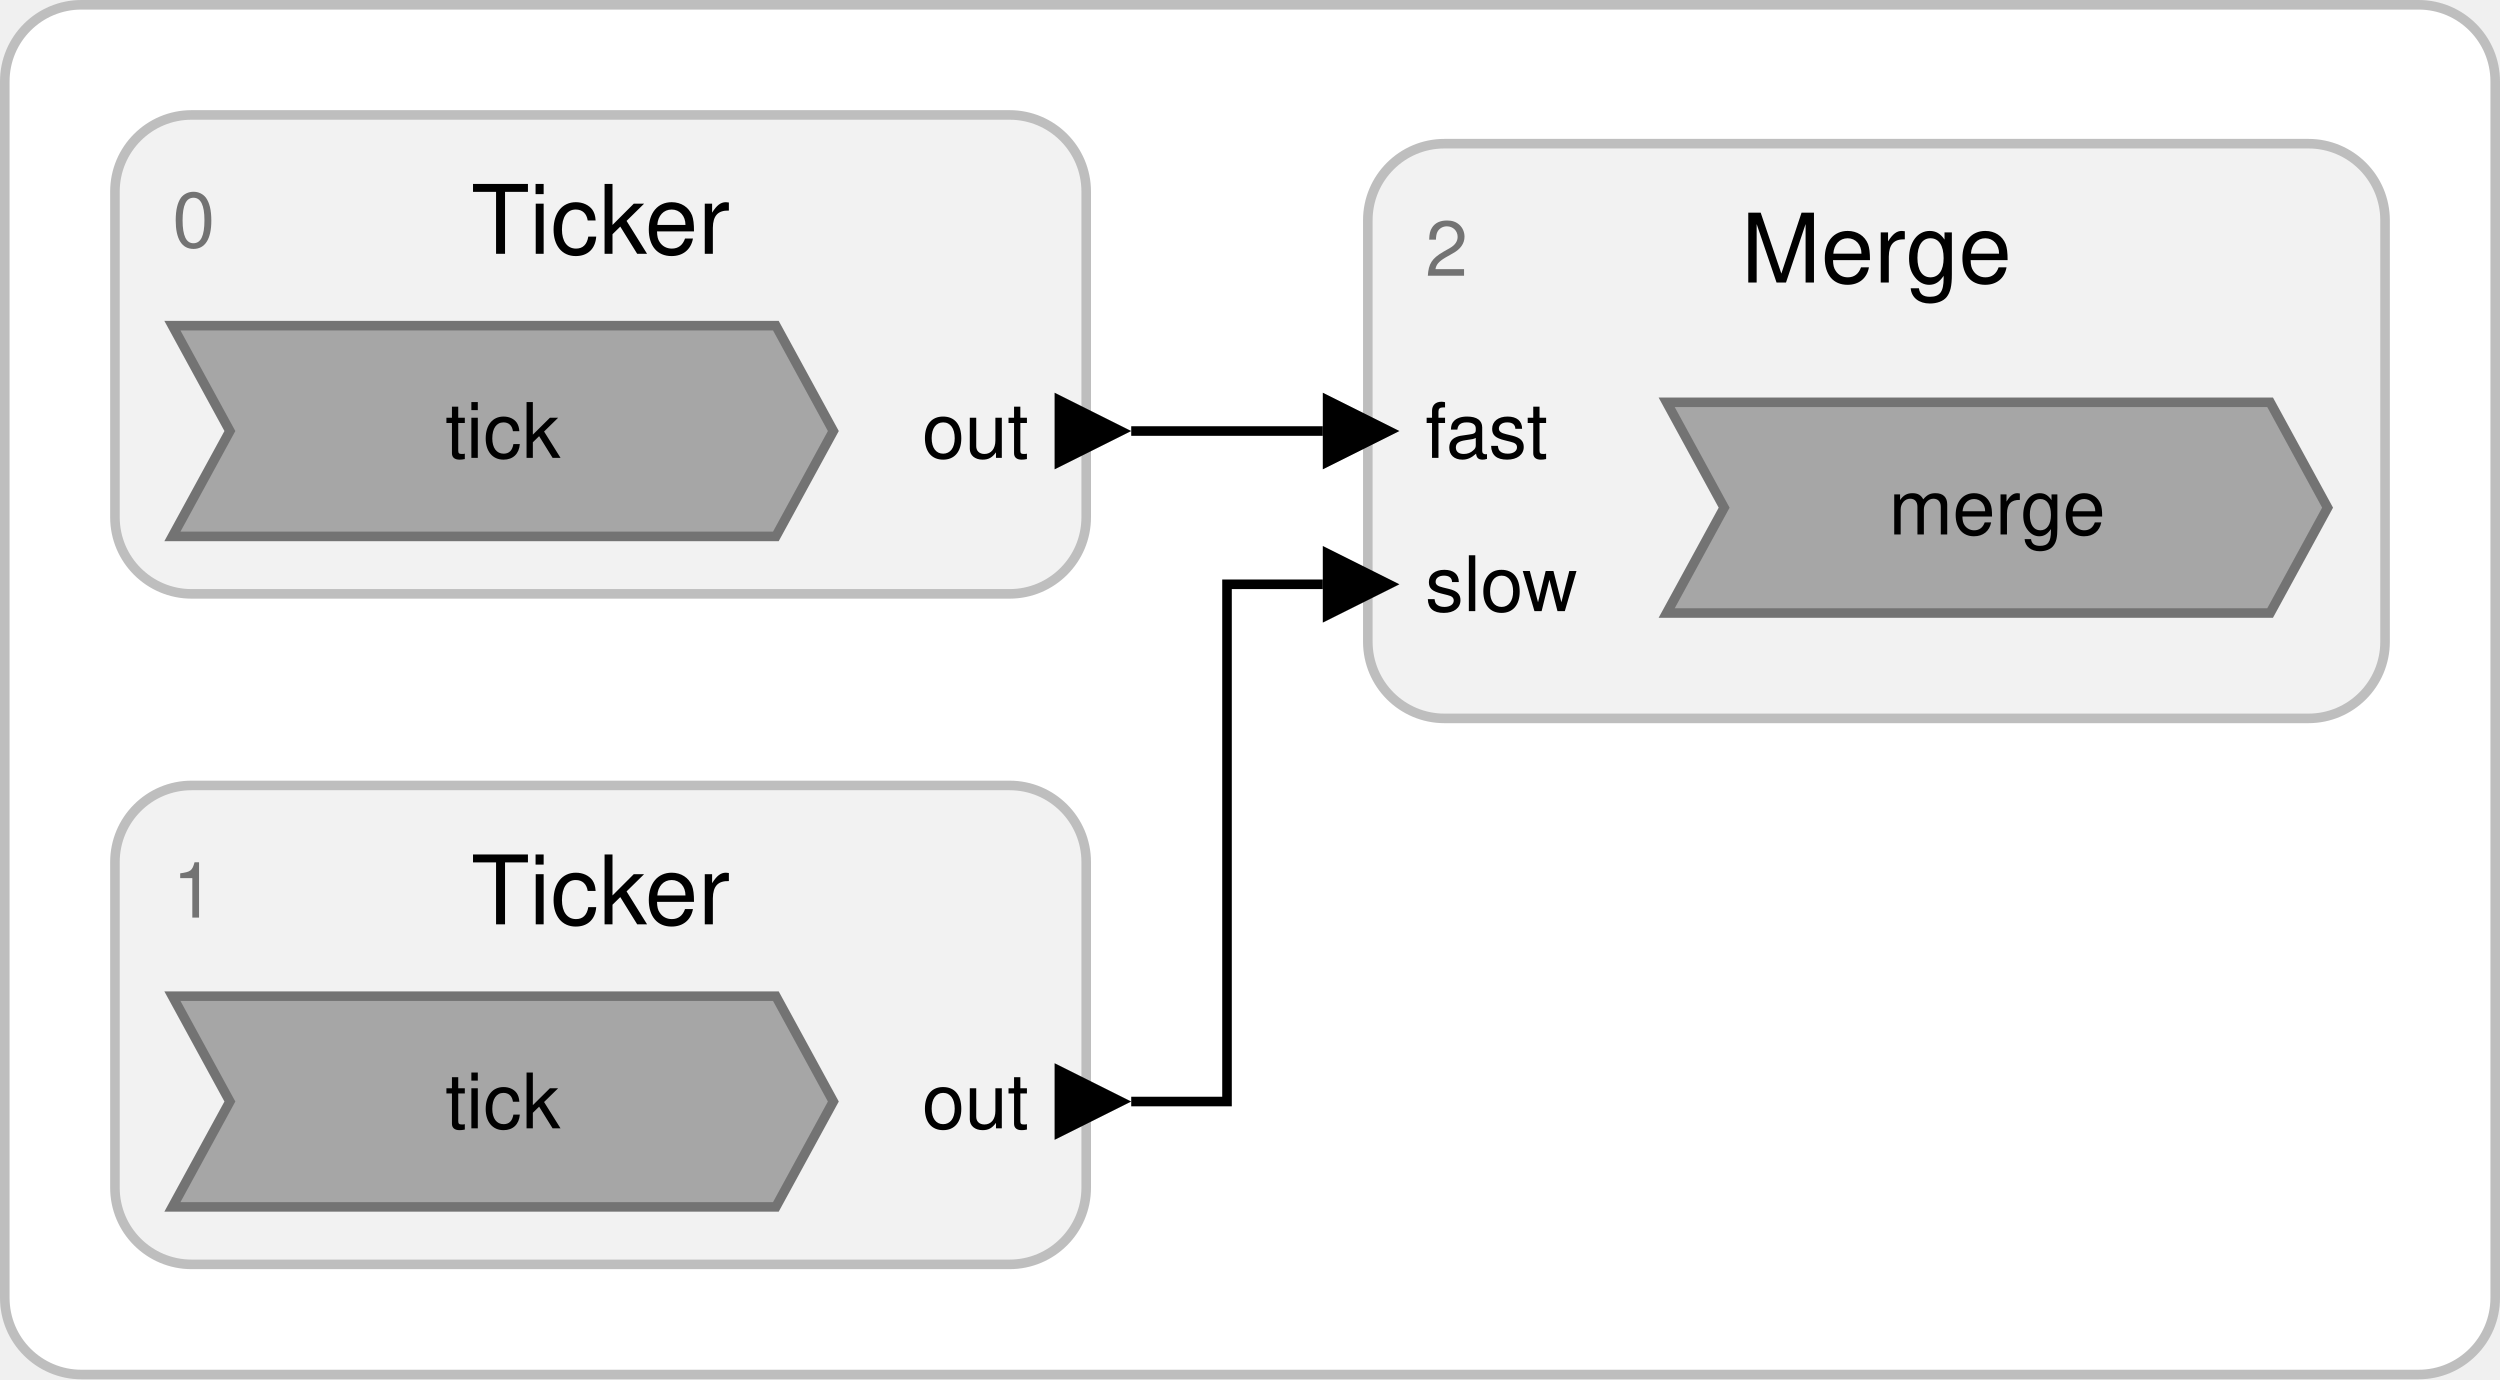
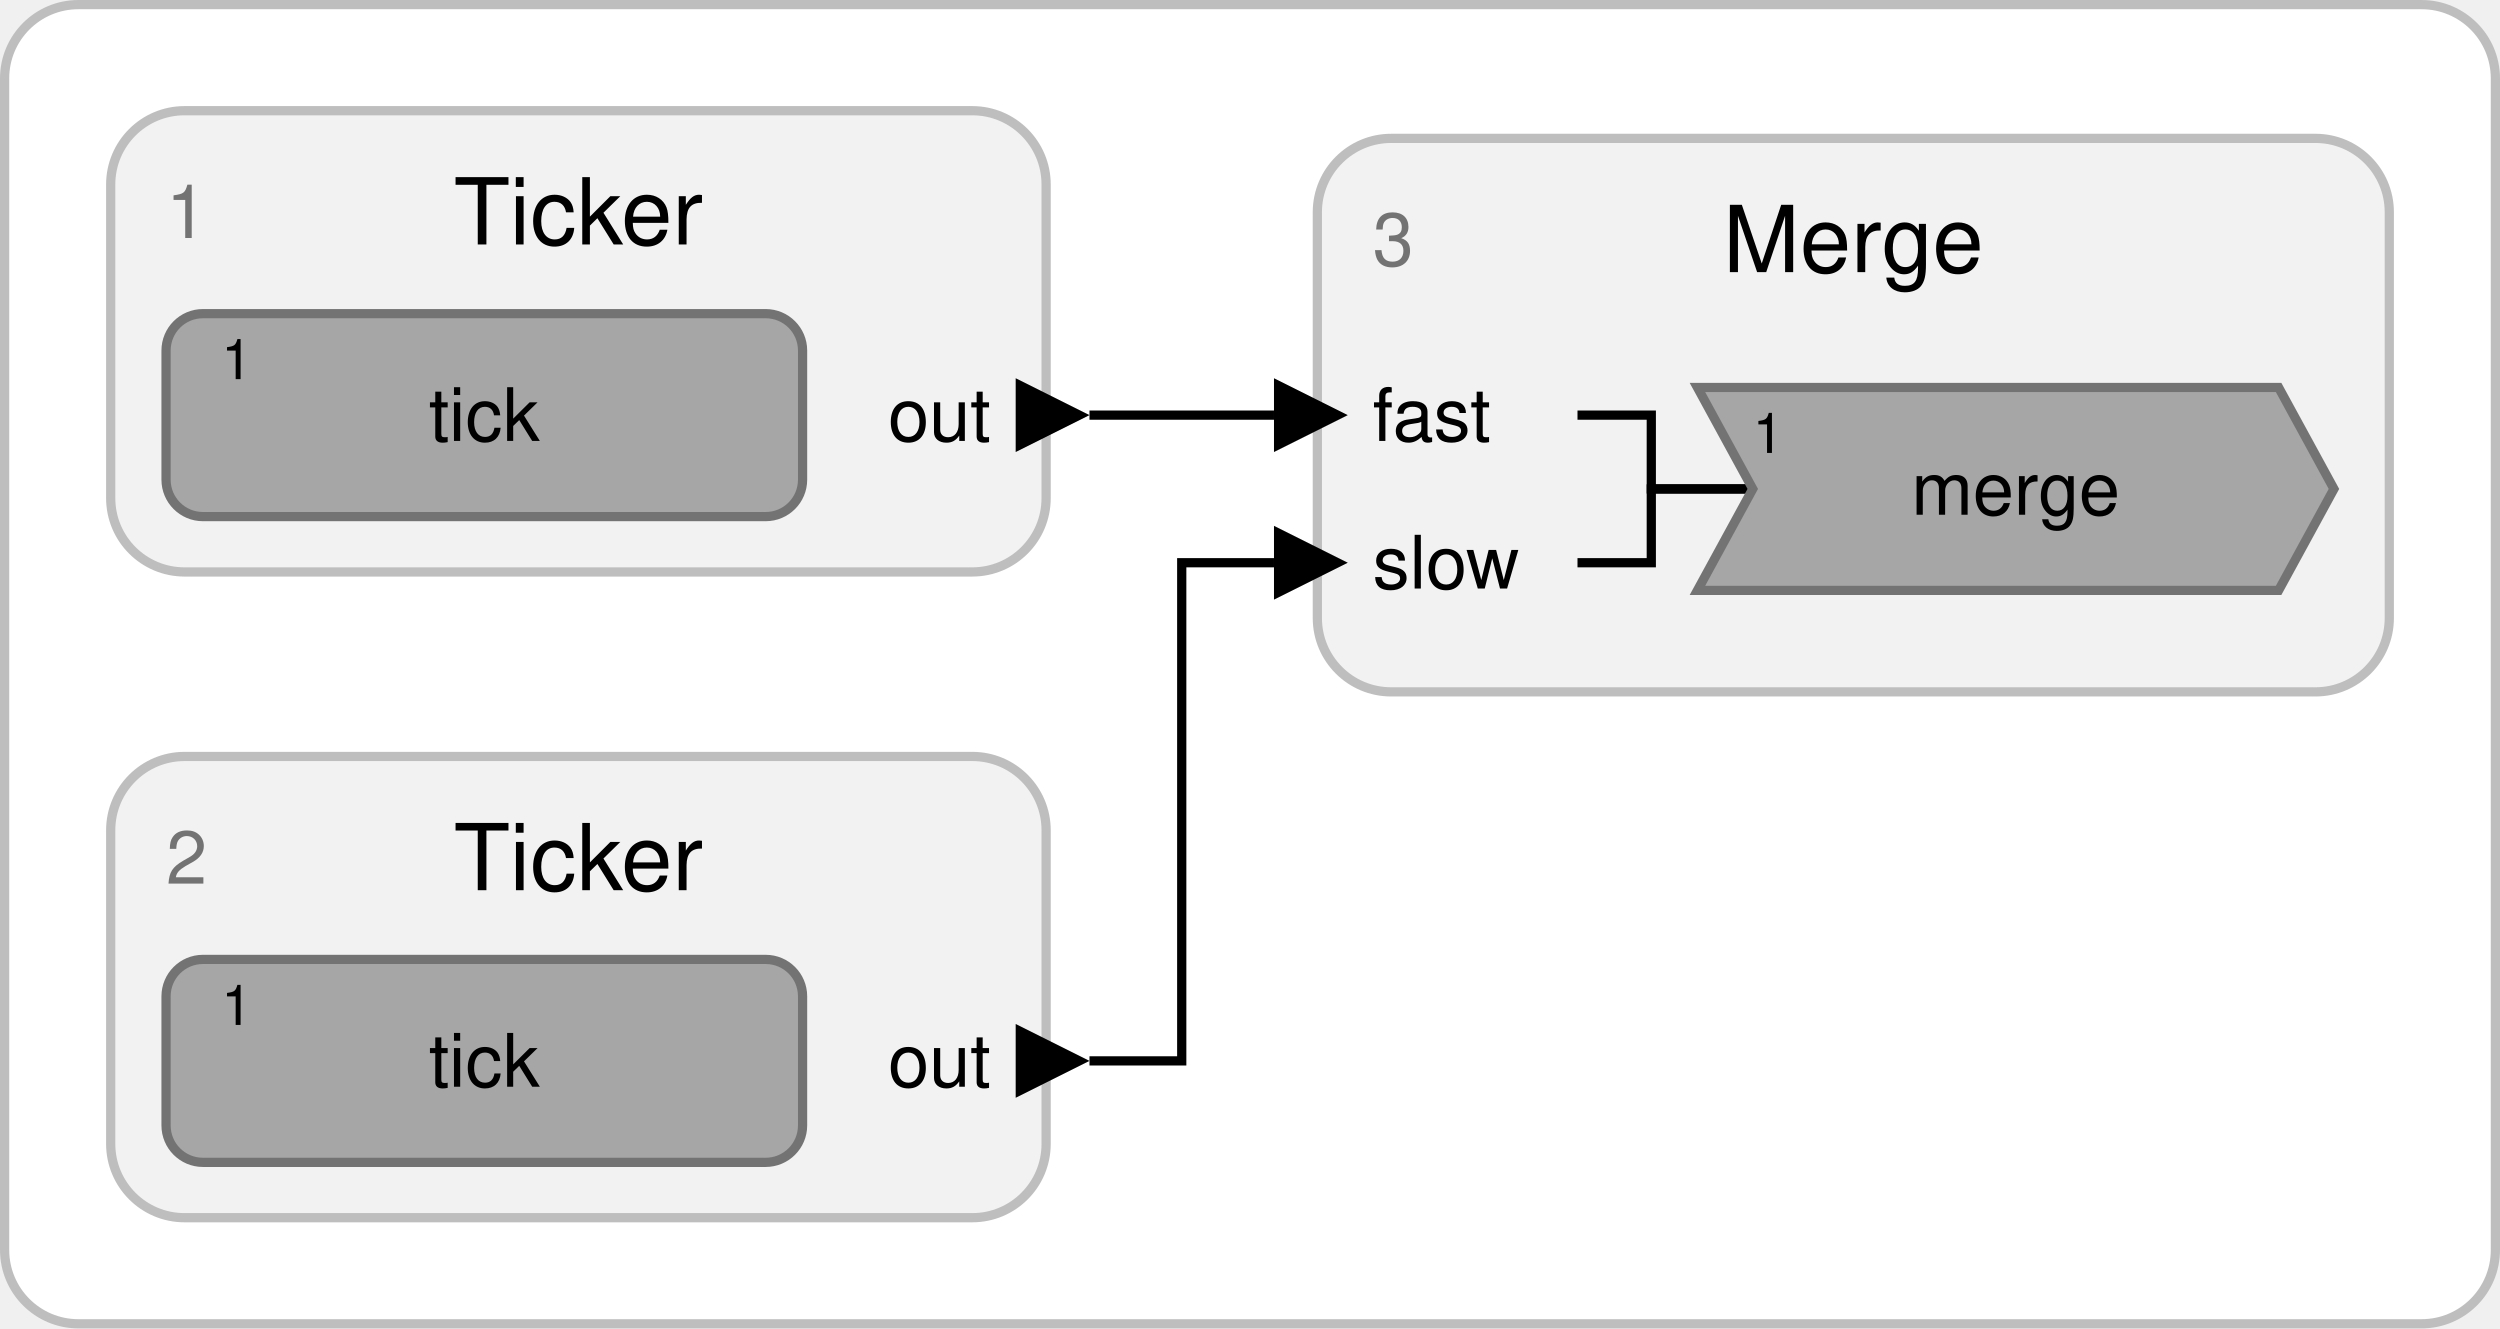
- <svg xmlns="http://www.w3.org/2000/svg" width="391.5" height="216" viewBox="0 0 261 144" font-family="Helvetica, Arial, sans-serif">
-   <rect x="0.5" y="0.5" width="260" height="143" rx="8" fill="white" stroke="#bebebe" />
+ <svg xmlns="http://www.w3.org/2000/svg" width="406.5" height="216" viewBox="0 0 271 144" font-family="Helvetica, Arial, sans-serif">
+   <rect x="0.5" y="0.5" width="270" height="143" rx="8" fill="white" stroke="#bebebe" />
  <polyline class="connection" points="118.1,45 138.1,45" fill="none" stroke="black" />
  <polyline class="connection" points="118.1,115 128.1,115 128.1,61 138.1,61" fill="none" stroke="black" />
  <rect class="node" x="12" y="12" width="101.4" height="50" rx="8" fill="#f2f2f2" stroke="#bebebe" />
  <g fill="#737373">
-     <text x="18" y="25.8" font-size="8" text-anchor="start">0</text>
+     <text x="18" y="25.8" font-size="8" text-anchor="start">1</text>
  </g>
  <text x="62.7" y="26.5" font-size="10" text-anchor="middle">Ticker</text>
-   <polygon class="task" points="18,34 81,34 87,45 81,56 18,56 24,45" fill="#a6a6a6" stroke="#737373" />
+   <rect class="task" x="18" y="34" width="69" height="22" rx="4" fill="#a6a6a6" stroke="#737373" />
+   <text x="24" y="41.1" font-size="6" text-anchor="start">1</text>
  <text x="52.5" y="47.8" font-size="8" text-anchor="middle">tick</text>
  <polygon class="port" points="110.1,41 118.1,45 110.1,49" />
  <text x="107.4" y="47.8" font-size="8" text-anchor="end">out</text>
  <rect class="node" x="12" y="82" width="101.4" height="50" rx="8" fill="#f2f2f2" stroke="#bebebe" />
  <g fill="#737373">
-     <text x="18" y="95.8" font-size="8" text-anchor="start">1</text>
+     <text x="18" y="95.8" font-size="8" text-anchor="start">2</text>
  </g>
  <text x="62.7" y="96.5" font-size="10" text-anchor="middle">Ticker</text>
-   <polygon class="task" points="18,104 81,104 87,115 81,126 18,126 24,115" fill="#a6a6a6" stroke="#737373" />
+   <rect class="task" x="18" y="104" width="69" height="22" rx="4" fill="#a6a6a6" stroke="#737373" />
+   <text x="24" y="111.1" font-size="6" text-anchor="start">1</text>
  <text x="52.5" y="117.8" font-size="8" text-anchor="middle">tick</text>
  <polygon class="port" points="110.1,111 118.1,115 110.1,119" />
  <text x="107.4" y="117.8" font-size="8" text-anchor="end">out</text>
-   <rect class="node" x="142.8" y="15" width="106.2" height="60" rx="8" fill="#f2f2f2" stroke="#bebebe" />
+   <rect class="node" x="142.8" y="15" width="116.2" height="60" rx="8" fill="#f2f2f2" stroke="#bebebe" />
  <g fill="#737373">
-     <text x="148.8" y="28.8" font-size="8" text-anchor="start">2</text>
+     <text x="148.8" y="28.8" font-size="8" text-anchor="start">3</text>
  </g>
-   <text x="195.9" y="29.5" font-size="10" text-anchor="middle">Merge</text>
-   <polygon class="task" points="174,42 237,42 243,53 237,64 174,64 180,53" fill="#a6a6a6" stroke="#737373" />
-   <text x="208.5" y="55.8" font-size="8" text-anchor="middle">merge</text>
+   <text x="200.9" y="29.5" font-size="10" text-anchor="middle">Merge</text>
+   <polyline class="trigger" points="171,45 179,45 179,53 190,53" fill="none" stroke="black" />
+   <polyline class="trigger" points="171,61 179,61 179,53 190,53" fill="none" stroke="black" />
+   <polygon class="reaction" points="184,42 247,42 253,53 247,64 184,64 190,53" fill="#a6a6a6" stroke="#737373" />
+   <text x="190" y="49.1" font-size="6" text-anchor="start">1</text>
+   <text x="218.5" y="55.8" font-size="8" text-anchor="middle">merge</text>
  <polygon class="port" points="138.1,41 146.1,45 138.1,49" />
  <text x="148.8" y="47.8" font-size="8" text-anchor="start">fast</text>
  <polygon class="port" points="138.1,57 146.1,61 138.1,65" />
  <text x="148.8" y="63.8" font-size="8" text-anchor="start">slow</text>
</svg>
